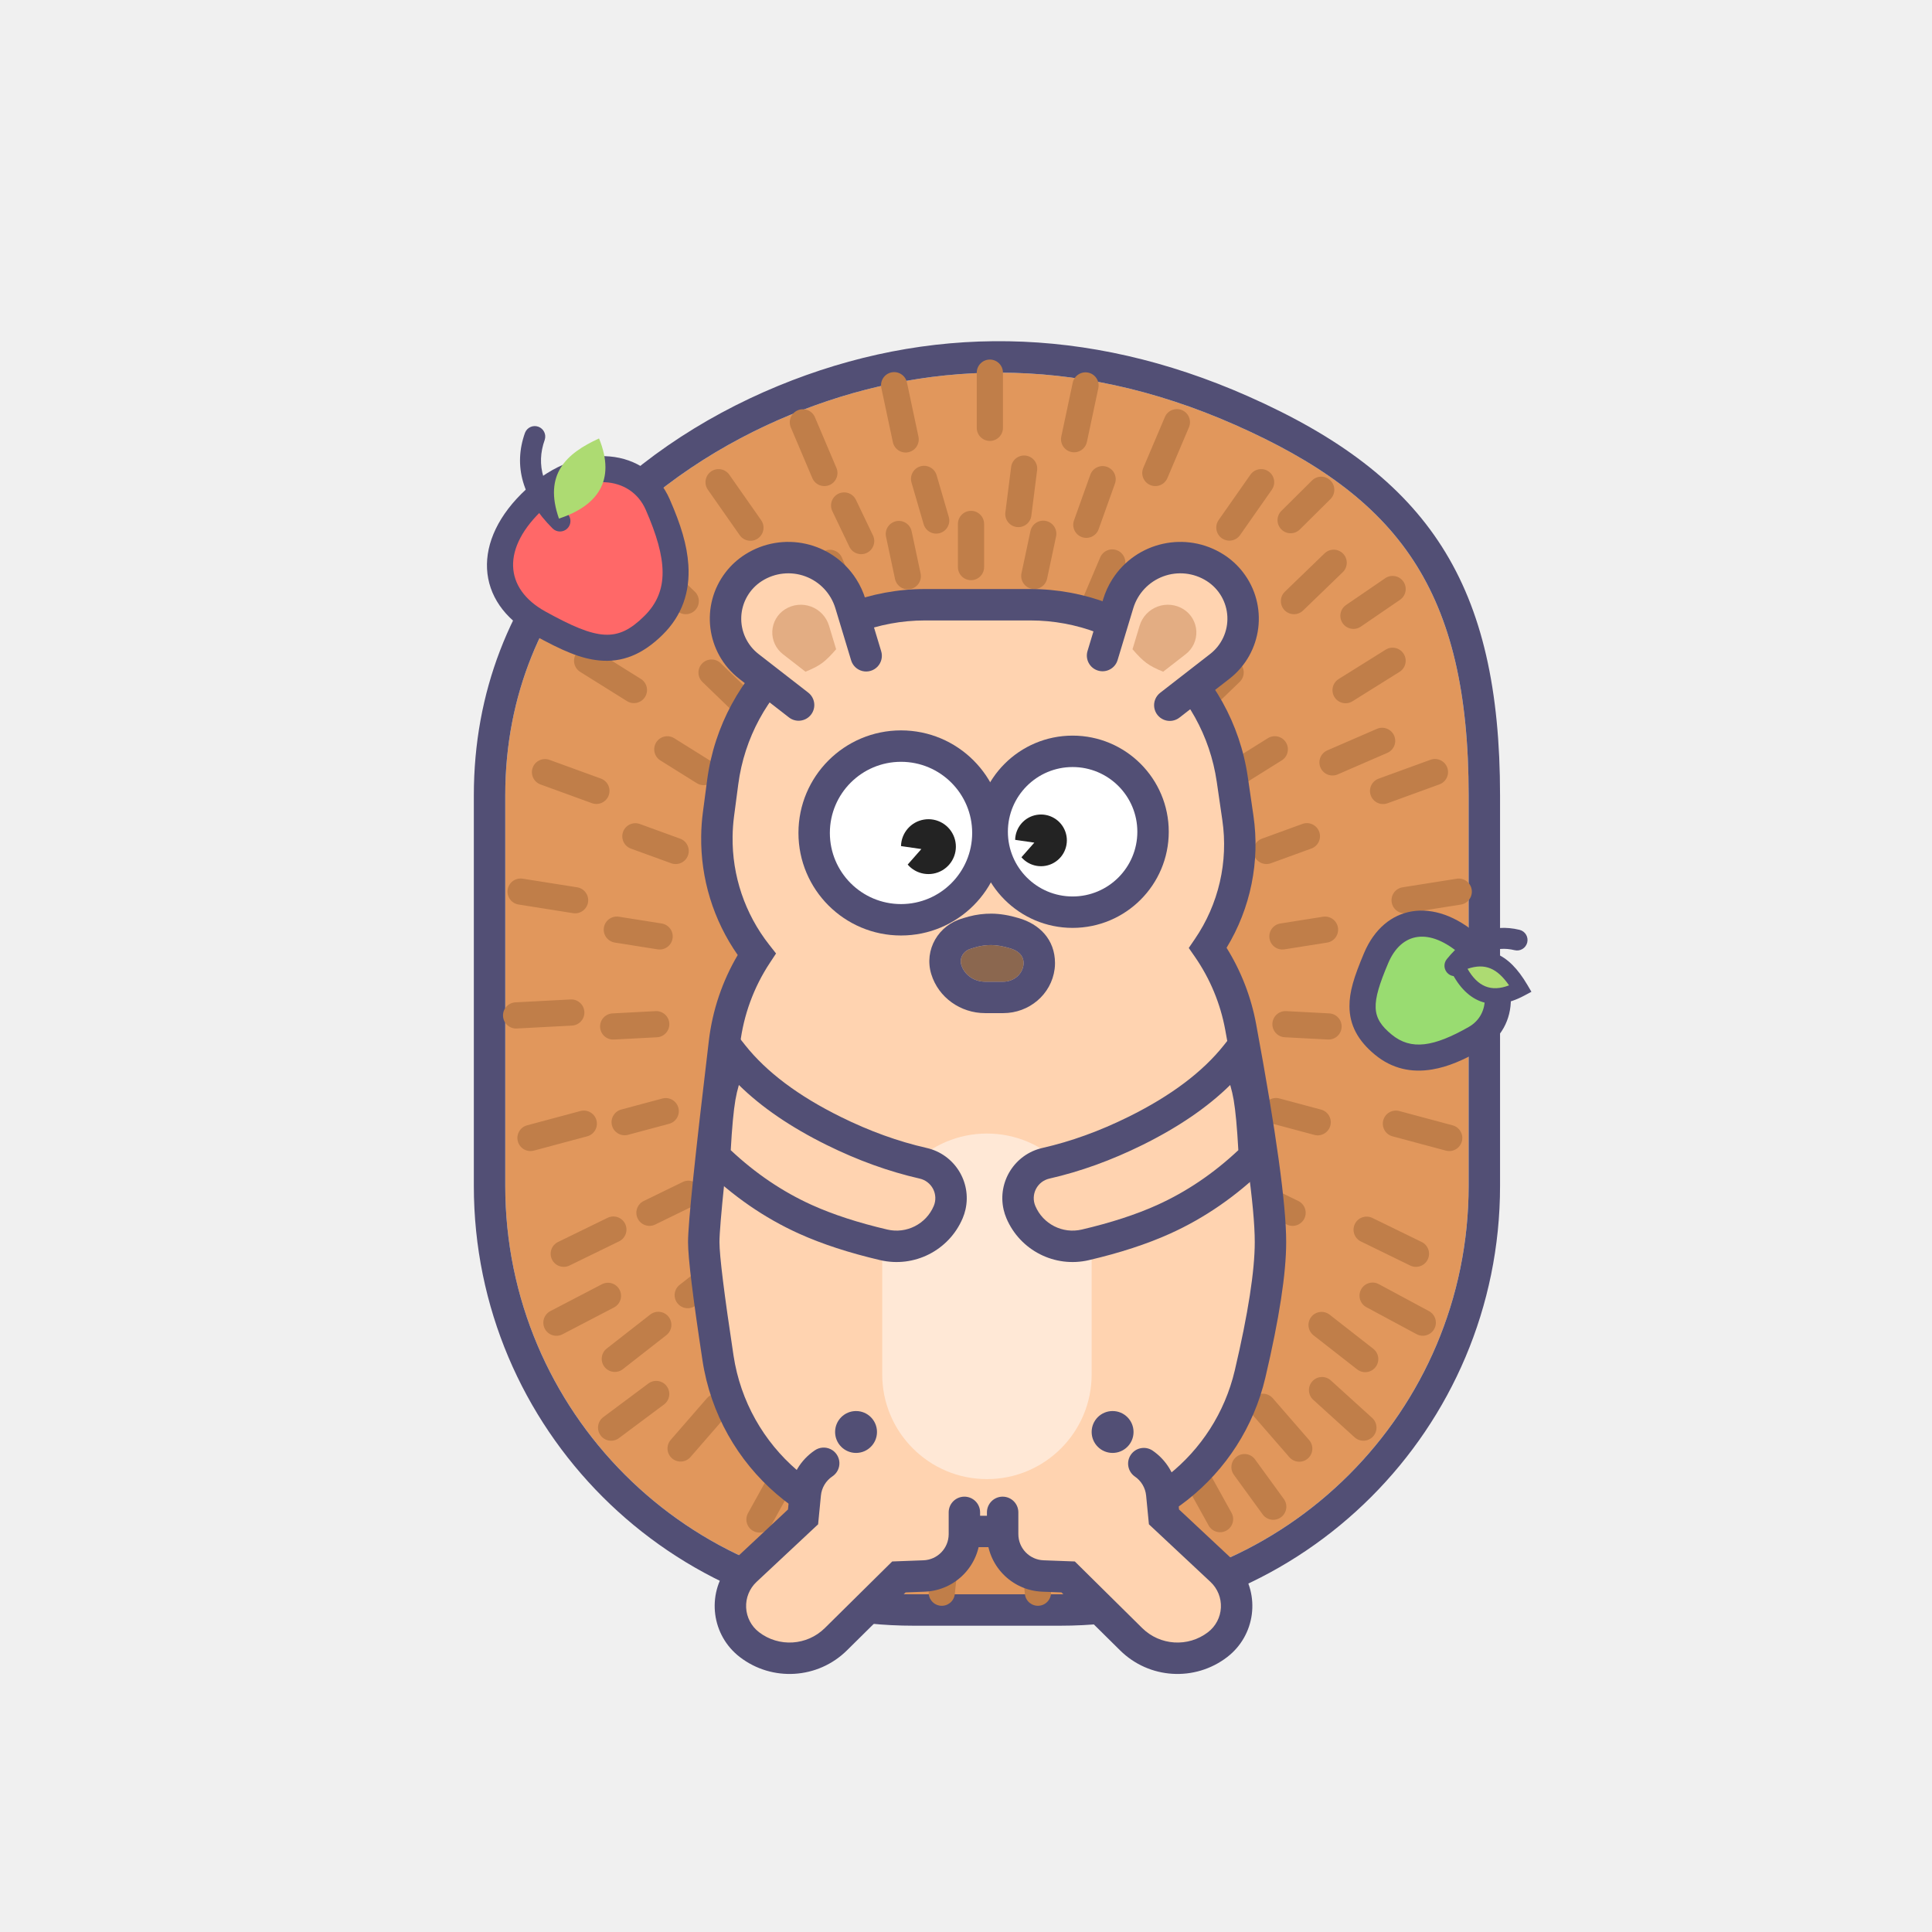
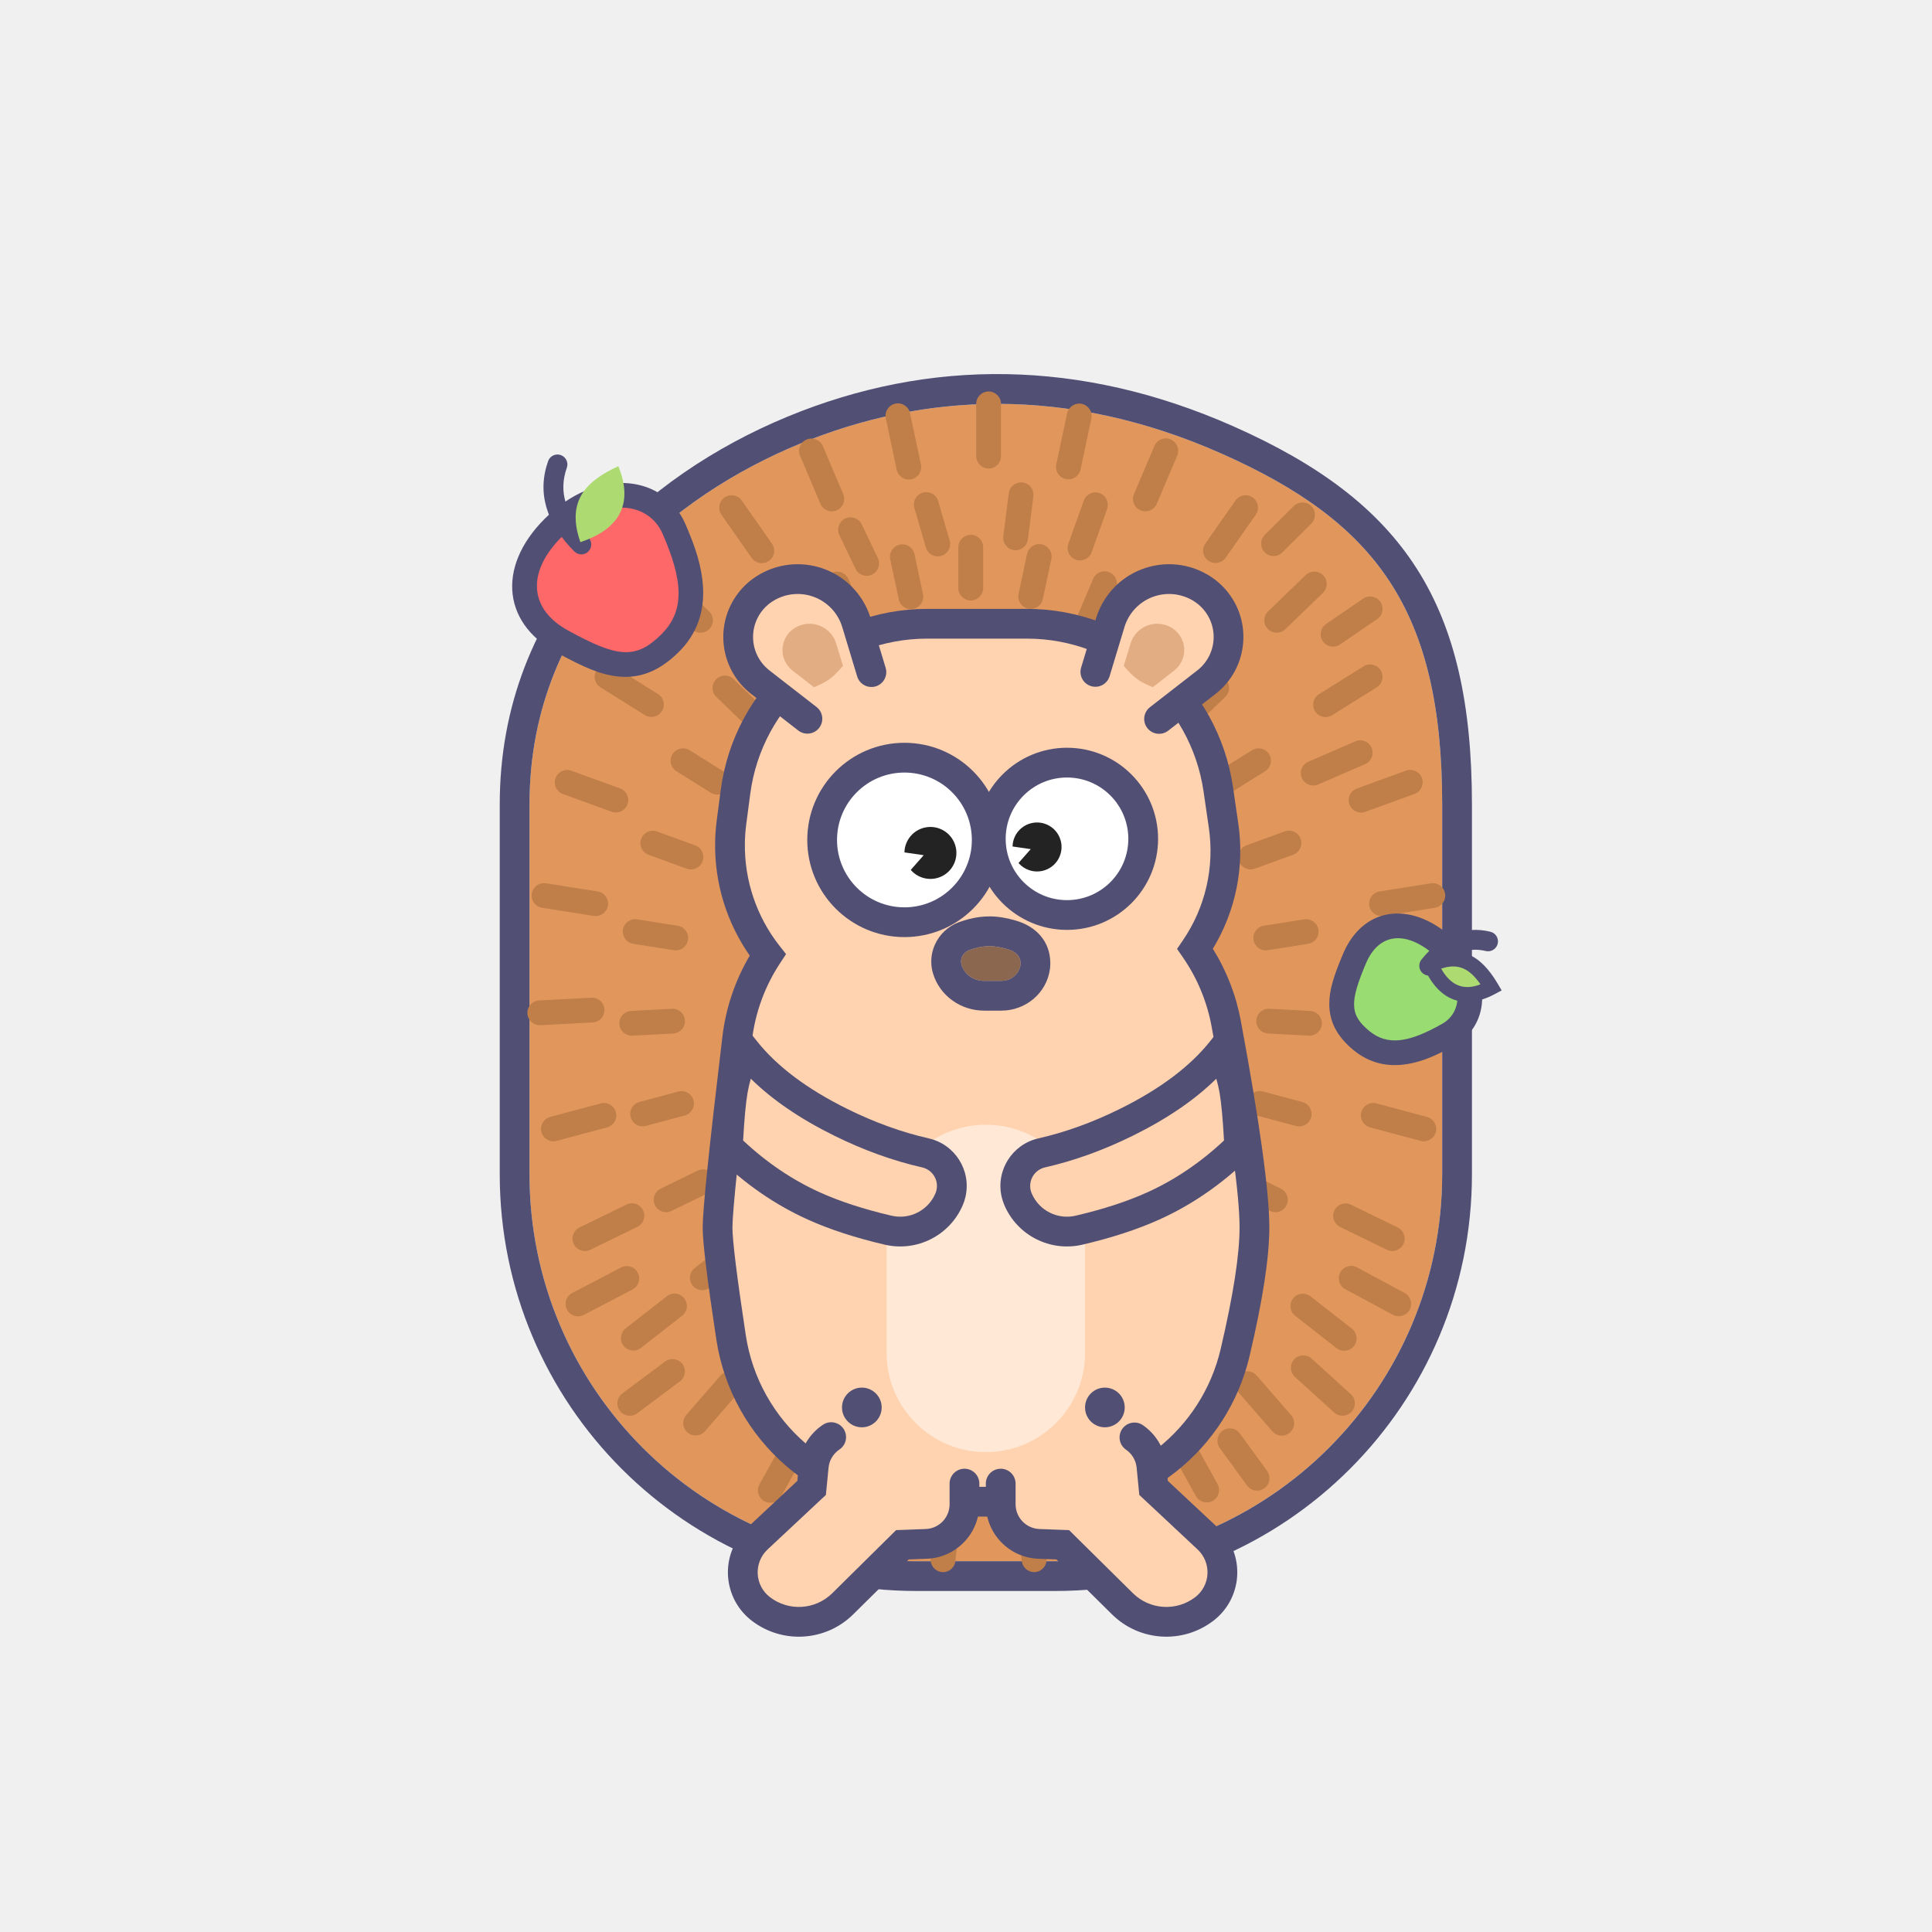
- <svg xmlns="http://www.w3.org/2000/svg" width="800px" height="800px" viewBox="51.2 51.2 921.6 921.6" class="icon" version="1.1">
+ <svg xmlns="http://www.w3.org/2000/svg" width="800px" height="800px" viewBox="25.6 25.6 972.8 972.8" class="icon" version="1.1">
  <path d="M640.382 253.88C718.291 288.348 751.766 332.503 751.766 430.627V616.898c0 107.59-87.22 194.81-194.81 194.81H487.024c-107.59 0-194.81-87.22-194.81-194.81V430.627c0-98.124 73.623-155.838 135.892-181.493s134.369-29.721 212.275 4.745z" fill="#E1975C" />
  <path d="M640.382 253.88c-77.906-34.466-150.004-30.4-212.275-4.745S292.215 332.503 292.215 430.627V616.898c0 107.59 87.22 194.81 194.81 194.81h69.932c107.59 0 194.81-87.22 194.81-194.81V430.627c0-98.124-33.475-142.279-111.384-176.747z m6.064-13.702C732.944 278.446 766.751 330 766.751 430.627V616.898c0 115.869-93.926 209.795-209.795 209.795H487.024c-115.867 0-209.795-93.926-209.795-209.795V430.627c0-49.382 17.248-92.335 48.308-127.795 25.627-29.259 59.792-52.281 96.863-67.554 71.116-29.296 147.166-29.117 224.046 4.9z" fill="#524F75" />
  <path d="M508.149 301.128v20.585a6.244 6.244 0 1 0 12.488 0v-20.585a6.244 6.244 0 0 0-12.488 0z m34.599 3.387l-4.281 20.135a6.244 6.244 0 1 0 12.216 2.595l4.281-20.135a6.244 6.244 0 1 0-12.216-2.595z m33.235 12.648l-8.042 18.946a6.244 6.244 0 1 0 11.491 4.88l8.045-18.949a6.244 6.244 0 1 0-11.494-4.878z m30.92 21.292l-11.808 16.861a6.244 6.244 0 0 0 10.228 7.163l11.808-16.861a6.241 6.241 0 1 0-10.228-7.163z m26.926 29.084l-14.808 14.299a6.244 6.244 0 0 0 8.674 8.984l14.806-14.299a6.244 6.244 0 1 0-8.672-8.984z m22.241 35.748l-17.458 10.909a6.246 6.246 0 0 0 6.619 10.59l17.455-10.909a6.244 6.244 0 0 0-6.616-10.59z m16.424 40.935l-19.346 7.041a6.244 6.244 0 0 0 4.273 11.734l19.341-7.038a6.244 6.244 0 0 0-4.268-11.736z m9.795 44.282l-20.333 3.219a6.241 6.241 0 1 0 1.951 12.333l20.333-3.219a6.241 6.241 0 1 0-1.951-12.333z m3.057 46.102l-20.555-1.079a6.244 6.244 0 1 0-0.654 12.47l20.555 1.079a6.244 6.244 0 0 0 0.654-12.47z m-3.966 45.898l-19.883-5.327a6.244 6.244 0 0 0-3.232 12.063l19.883 5.327a6.244 6.244 0 0 0 3.232-12.063z m-10.849 43.602l-18.502-9.021a6.244 6.244 0 1 0-5.475 11.222l18.499 9.024a6.244 6.244 0 1 0 5.477-11.224z m-17.218 39.924l-16.222-12.673a6.241 6.241 0 1 0-7.687 9.84l16.222 12.673a6.244 6.244 0 1 0 7.687-9.84z m-22.873 34.202l-13.502-15.537a6.244 6.244 0 0 0-9.426 8.192l13.504 15.537a6.244 6.244 0 0 0 9.423-8.192z m-27.678 27.483l-9.978-18.002a6.244 6.244 0 1 0-10.922 6.052l9.978 18.002a6.244 6.244 0 0 0 10.922-6.052z m-31.322 19.426l-6.019-19.686a6.244 6.244 0 0 0-11.941 3.651l6.019 19.686a6.244 6.244 0 1 0 11.941-3.651z m-33.517 10.437l-2.15-20.47a6.246 6.246 0 0 0-12.42 1.304l2.15 20.47a6.244 6.244 0 1 0 12.42-1.304z m-34.639 1.306l2.15-20.47a6.244 6.244 0 1 0-12.42-1.304l-2.15 20.47a6.244 6.244 0 1 0 12.42 1.304z m-33.994-8.092l6.019-19.686a6.249 6.249 0 0 0-4.146-7.797 6.249 6.249 0 0 0-7.797 4.146l-6.019 19.686a6.244 6.244 0 1 0 11.943 3.651z m-32.343-17.023l9.98-18.002a6.244 6.244 0 1 0-10.924-6.052l-9.98 18.002a6.244 6.244 0 1 0 10.924 6.052z m-29.174-25.343l13.504-15.537a6.244 6.244 0 1 0-9.426-8.192l-13.504 15.537a6.244 6.244 0 1 0 9.426 8.192z m-24.608-32.556l16.222-12.673a6.244 6.244 0 1 0-7.687-9.84l-16.222 12.673a6.244 6.244 0 1 0 7.687 9.84z m-19.431-38.54l18.502-9.024a6.244 6.244 0 1 0-5.475-11.222l-18.502 9.021a6.244 6.244 0 0 0 5.475 11.224z m-13.095-42.763l19.883-5.327a6.246 6.246 0 0 0-3.232-12.063l-19.883 5.327a6.246 6.246 0 0 0 3.232 12.063z m-6.546-45.491l20.555-1.079a6.244 6.244 0 0 0-0.652-12.47l-20.555 1.079a6.244 6.244 0 1 0 0.652 12.47z m0.455-46.24l20.333 3.219a6.241 6.241 0 1 0 1.953-12.333l-20.333-3.219a6.244 6.244 0 1 0-1.953 12.333z m7.478-44.879l19.344 7.038a6.241 6.241 0 1 0 4.271-11.734l-19.344-7.041a6.246 6.246 0 0 0-4.271 11.736z m14.076-42.081l17.458 10.909a6.244 6.244 0 0 0 6.619-10.59l-17.455-10.909a6.246 6.246 0 0 0-6.621 10.59z m20.183-37.356l14.808 14.299a6.244 6.244 0 1 0 8.674-8.984l-14.808-14.299a6.244 6.244 0 1 0-8.674 8.984z m25.373-30.902l11.808 16.861a6.244 6.244 0 1 0 10.228-7.163l-11.808-16.861a6.244 6.244 0 1 0-10.228 7.163z m29.654-23.577l8.042 18.949a6.244 6.244 0 1 0 11.494-4.88l-8.042-18.946a6.244 6.244 0 0 0-11.494 4.878z m32.518-14.93l4.278 20.135a6.244 6.244 0 1 0 12.213-2.595l-4.278-20.135a6.244 6.244 0 0 0-12.213 2.595zM517.137 228.961v26.329a6.244 6.244 0 1 0 12.488 0V228.961a6.244 6.244 0 1 0-12.488 0z m45.795 4.693L557.456 259.409a6.244 6.244 0 1 0 12.216 2.597l5.475-25.755a6.244 6.244 0 0 0-12.213-2.597z m43.925 16.496l-10.287 24.236a6.244 6.244 0 0 0 11.496 4.878l10.287-24.239a6.246 6.246 0 0 0-3.307-8.187 6.251 6.251 0 0 0-8.19 3.312z m40.763 27.553l-15.103 21.569a6.241 6.241 0 1 0 10.228 7.163l15.103-21.569a6.244 6.244 0 1 0-10.228-7.163z m35.43 37.456l-18.939 18.292a6.244 6.244 0 1 0 8.674 8.984l18.942-18.292a6.244 6.244 0 1 0-8.677-8.984z m29.129 45.95l-22.326 13.951a6.244 6.244 0 1 0 6.614 10.59l22.331-13.951a6.244 6.244 0 1 0-6.619-10.59z m21.382 52.521l-24.741 9.006a6.244 6.244 0 1 0 4.268 11.736l24.743-9.006a6.244 6.244 0 1 0-4.271-11.736z m12.605 56.727l-26.007 4.118a6.244 6.244 0 0 0 1.953 12.333l26.007-4.118a6.244 6.244 0 0 0-1.953-12.333z m3.631 58.987l-26.294-1.376a6.241 6.241 0 1 0-0.654 12.468l26.294 1.381a6.244 6.244 0 0 0 0.654-12.473z m-5.674 58.658l-25.435-6.816a6.244 6.244 0 0 0-3.232 12.063l25.435 6.816a6.244 6.244 0 0 0 3.232-12.063z m-14.746 55.656l-23.667-11.544a6.246 6.246 0 0 0-5.475 11.224l23.664 11.544a6.244 6.244 0 1 0 5.477-11.224z m-23.172 50.873l-20.747-16.209a6.244 6.244 0 1 0-7.69 9.84l20.75 16.209a6.244 6.244 0 1 0 7.687-9.84z m-30.59 43.52l-17.276-19.871a6.241 6.241 0 1 0-9.423 8.19l17.276 19.873a6.244 6.244 0 1 0 9.423-8.192z m-36.916 34.858l-12.765-23.033a6.244 6.244 0 0 0-10.922 6.054l12.765 23.03a6.244 6.244 0 0 0 10.922-6.052z m-41.669 24.509l-7.697-25.178a6.244 6.244 0 1 0-11.941 3.649l7.697 25.18a6.244 6.244 0 1 0 11.941-3.651z m-44.494 13.027l-2.752-26.187a6.246 6.246 0 0 0-12.42 1.306l2.752 26.184a6.246 6.246 0 0 0 12.42-1.304z m-45.893 1.306l2.752-26.184a6.244 6.244 0 1 0-12.42-1.306l-2.752 26.187a6.246 6.246 0 0 0 12.42 1.304z m-44.971-10.682l7.7-25.18a6.244 6.244 0 1 0-11.943-3.649l-7.697 25.178a6.244 6.244 0 1 0 11.941 3.651z m-42.688-22.106l12.765-23.03a6.244 6.244 0 0 0-10.922-6.054l-12.765 23.033a6.244 6.244 0 1 0 10.922 6.052z m-38.412-32.721l17.276-19.873a6.241 6.241 0 1 0-9.426-8.19l-17.276 19.871a6.244 6.244 0 1 0 9.426 8.192z m-32.328-41.874l20.75-16.209a6.244 6.244 0 1 0-7.687-9.84l-20.75 16.209a6.244 6.244 0 0 0 7.687 9.84z m-25.385-49.487l23.667-11.544a6.244 6.244 0 0 0-5.475-11.224l-23.667 11.544a6.244 6.244 0 0 0 5.475 11.224z m-16.991-54.819l25.435-6.816a6.244 6.244 0 0 0-3.232-12.063l-25.435 6.816a6.244 6.244 0 0 0 3.232 12.063z m-8.252-58.246l26.294-1.381a6.244 6.244 0 1 0-0.652-12.468l-26.297 1.376a6.246 6.246 0 0 0 0.654 12.473z m1.026-59.125l26.007 4.118a6.244 6.244 0 0 0 1.953-12.333l-26.007-4.118a6.244 6.244 0 1 0-1.953 12.333z m10.285-57.327l24.743 9.006a6.246 6.246 0 0 0 4.273-11.736l-24.743-9.006a6.246 6.246 0 0 0-4.273 11.736z m19.034-53.665l22.328 13.951a6.244 6.244 0 1 0 6.619-10.59l-22.328-13.951a6.244 6.244 0 0 0-6.619 10.59z m27.074-47.559l18.942 18.292a6.244 6.244 0 1 0 8.674-8.984l-18.939-18.292a6.244 6.244 0 0 0-8.677 8.984z m33.874-39.274l15.103 21.569a6.244 6.244 0 1 0 10.228-7.163l-15.103-21.569a6.244 6.244 0 1 0-10.228 7.163z m39.496-29.841l10.287 24.239a6.244 6.244 0 0 0 11.496-4.878l-10.287-24.236a6.244 6.244 0 0 0-11.496 4.875zM471.614 236.252l5.475 25.755a6.244 6.244 0 1 0 12.213-2.597L483.83 233.654a6.244 6.244 0 1 0-12.216 2.597zM671.249 303.761l14.718-14.608a6.246 6.246 0 0 0-8.796-8.864l-14.721 14.608a6.244 6.244 0 1 0 8.799 8.864zM700.344 350.106l18.679-12.775a6.236 6.236 0 0 0 1.628-8.679 6.241 6.241 0 0 0-8.679-1.628l-18.679 12.773a6.244 6.244 0 1 0 7.051 10.31zM689.317 420.609l23.674-10.277a6.244 6.244 0 1 0-4.973-11.456l-23.677 10.277a6.244 6.244 0 1 0 4.975 11.456zM677.638 718.928l19.736 17.9a6.241 6.241 0 0 0 8.819-0.432 6.241 6.241 0 0 0-0.43-8.819l-19.736-17.898a6.241 6.241 0 1 0-8.389 9.248zM703.001 674.756l23.937 12.872a6.241 6.241 0 1 0 5.912-10.997l-23.937-12.877a6.244 6.244 0 0 0-5.912 11.002zM639.77 754.693l13.762 18.929a6.244 6.244 0 0 0 10.103-7.34l-13.762-18.929a6.244 6.244 0 0 0-10.103 7.34zM360.488 711.153l-21.511 16.052c-2.762 2.063-3.332 5.977-1.271 8.739s5.977 3.332 8.739 1.271l21.511-16.052c2.762-2.063 3.332-5.977 1.271-8.739s-5.977-3.332-8.739-1.271zM338.315 663.809l-24.569 12.802a6.244 6.244 0 1 0 5.772 11.074l24.569-12.802a6.244 6.244 0 1 0-5.772-11.074zM575.323 303.504l7.747-21.676a6.244 6.244 0 0 0-11.759-4.203l-7.745 21.676a6.244 6.244 0 1 0 11.756 4.203zM543.17 297.192l2.752-21.676a6.244 6.244 0 1 0-12.39-1.568l-2.752 21.676a6.244 6.244 0 1 0 12.39 1.568zM503.756 297.677L498.014 277.979a6.244 6.244 0 1 0-11.988 3.494l5.742 19.698a6.244 6.244 0 1 0 11.988-3.494zM467.681 306.718l-8.239-17.201a6.246 6.246 0 0 0-11.264 5.395l8.239 17.201a6.246 6.246 0 0 0 11.264-5.395z" fill="#C07E49" />
  <path d="M362.851 349.591c17.276-16.986 9.97-39.719 2.1-57.719s-33.717-25.463-58.405-2.81-20.617 46.942 1.868 59.347c22.486 12.408 37.161 18.167 54.437 1.181z" fill="#FF6868" />
  <path d="M367.229 354.044c-9.583 9.423-19.306 13.292-30.265 12.193-8.744-0.877-17.176-4.421-31.567-12.358-27.583-15.223-29.696-44.986-3.072-69.417 25.583-23.477 57.644-19.563 68.346 4.91 5.307 12.136 8.267 21.724 8.891 31.334 0.832 12.86-2.98 24.136-12.333 33.337z m-8.756-8.906c12.096-11.891 11.114-27.076 0.757-50.76-7.031-16.079-28.822-18.739-48.46-0.714-20.55 18.857-19.169 38.338 0.659 49.279 25.093 13.846 34.257 14.768 47.044 2.198z" fill="#524F75" />
  <path d="M321.856 296.211c-11.709-11.706-15.113-23.205-10.802-35.223a4.998 4.998 0 0 0-9.403-3.377c-5.712 15.927-1.136 31.384 13.137 45.663a4.995 4.995 0 1 0 7.068-7.061z" fill="#524F75" />
  <path d="M317.835 298.586c-7.42-21.164 3.489-31.107 19.119-38.238 8.222 20.195-0.859 32.171-19.119 38.238z" fill="#ADDB72" />
  <path d="M711.068 549.516c14.219 11.714 30.835 4.383 43.82-3 12.987-7.383 16.581-27.526-2.518-44.397-19.096-16.871-37.139-11.863-44.736 6.132-7.593 17.992-10.784 29.546 3.434 41.265z" fill="#99DC71" />
  <path d="M707.097 554.334c-8.217-6.768-12.133-14.224-12.173-23.067-0.032-6.948 2.021-13.749 6.956-25.445 9.73-23.047 33.287-27.228 54.624-8.382 20.512 18.12 20.085 43.92 1.469 54.502-8.896 5.058-16.052 8.12-23.482 9.388-10.063 1.723-19.339-0.36-27.393-6.993z m44.706-13.247c10.65-6.052 10.907-21.504-3.564-34.289-15.16-13.387-28.567-11.009-34.856 3.879-8.247 19.543-8.217 25.887 1.656 34.022 9.326 7.682 20.16 5.827 36.764-3.611z" fill="#524F75" />
  <path d="M749.111 515.02c7.65-9.446 15.62-12.748 24.569-10.565a4.995 4.995 0 1 0 2.373-9.706c-12.987-3.172-24.771 1.711-34.706 13.981a4.995 4.995 0 1 0 7.765 6.289z" fill="#524F75" />
  <path d="M746.069 511.416c15.412-7.295 23.802 0.167 30.438 11.419-14.621 7.825-24.401 1.908-30.438-11.419z" fill="#ADDB72" />
  <path d="M771.05 521.236c-5.632-8.117-11.391-10.757-19.808-7.897 4.853 8.467 11.189 11.192 19.808 7.897z m-26.587-13.207c15.67-7.415 26.352-2.22 35.273 12.902l1.983 3.364-3.442 1.843c-15.785 8.442-28.26 3.065-35.623-13.18l-1.521-3.357 3.329-1.573z" fill="#524F75" />
  <path d="M627.357 503.361a87.4 87.4 0 0 0 14.326-62.054l-2.657-18.27C632.055 375.166 591.013 339.668 542.638 339.668H492.507c-48.875 0-90.179 36.217-96.571 84.672L393.93 439.571a89.553 89.553 0 0 0-0.762 10.567 89.11 89.11 0 0 0 18.994 56.265 97.09 97.09 0 0 0-15.38 42.041c-6.586 55.064-9.88 86.82-9.88 95.264 0 7.003 2.263 25.415 6.791 55.244C400.923 746.556 441.849 781.737 489.996 781.737h62.694c45.211 0 84.478-31.11 94.82-75.122 6.486-27.591 9.728-48.56 9.728-62.909 0-17.346-4.738-51.57-14.214-102.675a97.193 97.193 0 0 0-15.667-37.671z" fill="#FFD3B0" />
  <path d="M636.296 503.318a104.68 104.68 0 0 1 14.094 36.347c9.561 51.557 14.341 86.086 14.341 104.041 0 15.043-3.319 36.517-9.925 64.622-11.139 47.396-53.428 80.901-102.115 80.901H489.996c-51.854 0-95.926-37.888-103.709-89.155-4.596-30.273-6.876-48.825-6.876-56.365 0-8.896 3.287-40.6 9.933-96.154a104.615 104.615 0 0 1 13.764-40.793 96.573 96.573 0 0 1-17.43-56.717c0.047-3.831 0.322-7.655 0.824-11.454l2.008-15.23C395.389 371.18 439.873 332.176 492.507 332.176h50.131c52.094 0 96.298 38.233 103.804 89.782l2.66 18.27a94.882 94.882 0 0 1-12.805 63.091z m-15.128-4.181a79.889 79.889 0 0 0 13.102-56.752l-2.657-18.27C625.177 379.929 587.291 347.161 542.638 347.161H492.507c-45.113 0-83.244 33.432-89.14 78.161l-2.008 15.228a82.112 82.112 0 0 0-0.697 9.683 81.595 81.595 0 0 0 17.401 51.55l3.327 4.246-2.97 4.501a89.61 89.61 0 0 0-14.194 38.805c-6.529 54.574-9.828 86.383-9.828 94.373 0 6.464 2.248 24.738 6.708 54.117C407.774 741.768 445.552 774.244 489.996 774.244h62.694c41.732 0 77.981-28.717 87.527-69.342 6.361-27.079 9.526-47.544 9.526-61.195 0-16.731-4.698-50.653-14.091-101.309a89.625 89.625 0 0 0-14.456-34.771l-2.932-4.233 2.905-4.256z" fill="#524F75" />
  <path d="M521.988 591.922c27.588 0 49.951 22.363 49.951 49.951v64.937c0 27.588-22.363 49.951-49.951 49.951s-49.951-22.363-49.951-49.951v-64.937c0-27.588 22.363-49.951 49.951-49.951z" fill="#FFE8D6" />
  <path d="M444.049 749.268a19.938 19.938 0 0 0-8.716 14.633l-1.059 10.882-27.303 25.538a23.232 23.232 0 0 0 1.731 35.403 31.434 31.434 0 0 0 41.235-2.585l30.053-29.711 12.006-0.447a19.98 19.98 0 0 0 19.236-19.966v-10.472" fill="#FFD3B0" />
  <path d="M401.853 794.849c-1.231 1.151-2.363 2.4-3.389 3.736-10.33 13.467-7.787 32.753 5.677 43.083a38.929 38.929 0 0 0 51.063-3.204l27.98-27.658 9.091-0.34c14.766-0.552 26.449-12.68 26.449-27.453v-10.472a7.493 7.493 0 0 0-14.985 0v10.472a12.488 12.488 0 0 1-12.023 12.478l-14.92 0.557-32.126 31.761a23.944 23.944 0 0 1-31.407 1.971 15.742 15.742 0 0 1-1.174-23.987l29.366-27.471 1.334-13.697a12.448 12.448 0 0 1 5.452-9.149 7.493 7.493 0 1 0-8.384-12.42 27.428 27.428 0 0 0-11.981 20.118l-0.784 8.067-25.238 23.607z" fill="#524F75" />
  <path d="M459.549 734.283m-9.99 0a9.99 9.99 0 1 0 19.98 0 9.99 9.99 0 1 0-19.98 0Z" fill="#524F75" />
  <path d="M581.929 734.283m-9.99 0a9.99 9.99 0 1 0 19.98 0 9.99 9.99 0 1 0-19.98 0Z" fill="#524F75" />
  <path d="M596.662 749.268a19.938 19.938 0 0 1 8.716 14.633l1.059 10.882 27.303 25.538c0.929 0.872 1.788 1.818 2.562 2.827 7.81 10.18 5.887 24.766-4.293 32.576a31.434 31.434 0 0 1-41.235-2.585l-30.053-29.711-12.008-0.447a19.98 19.98 0 0 1-19.236-19.966v-10.472" fill="#FFD3B0" />
  <path d="M638.861 794.849c1.229 1.151 2.36 2.4 3.387 3.736 10.33 13.467 7.787 32.753-5.674 43.083-15.435 11.836-37.234 10.47-51.063-3.204l-27.98-27.658-9.094-0.34c-14.763-0.552-26.449-12.68-26.449-27.453v-10.472a7.493 7.493 0 0 1 14.985 0v10.472a12.488 12.488 0 0 0 12.023 12.478l14.92 0.557 32.126 31.761a23.944 23.944 0 0 0 31.407 1.971 15.74 15.74 0 0 0 1.171-23.987l-29.366-27.471-1.331-13.697a12.443 12.443 0 0 0-5.455-9.149 7.495 7.495 0 0 1 8.384-12.42 27.418 27.418 0 0 1 11.981 20.118l0.784 8.067 25.243 23.607z" fill="#524F75" />
  <path d="M400.826 554.459c10.857 13.672 26.874 25.742 48.051 36.21 14.299 7.068 28.535 12.216 42.708 15.44a17.058 17.058 0 0 1 11.921 23.307 26.774 26.774 0 0 1-30.735 15.605c-14.378-3.364-26.846-7.43-37.401-12.201-15.667-7.083-30.086-17.058-43.258-29.928 0.629-12.76 1.461-22.183 2.498-28.26 1.039-6.087 3.109-12.807 6.216-20.173z" fill="#FFD3B0" />
  <path d="M402 575.888c-0.884 5.185-1.631 13.205-2.223 23.967 11.891 11.149 24.778 19.853 38.685 26.139 10.08 4.556 22.088 8.474 36.017 11.729a19.281 19.281 0 0 0 22.133-11.237 9.573 9.573 0 0 0-6.688-13.072c-14.763-3.357-29.554-8.702-44.369-16.027-17.101-8.454-31.08-17.985-41.904-28.635a65.451 65.451 0 0 0-1.651 7.136z m4.693-26.09c10.11 12.728 25.253 24.141 45.503 34.152 13.782 6.816 27.463 11.761 41.05 14.848 13.225 3.007 21.509 16.167 18.502 29.391a24.416 24.416 0 0 1-1.344 4.153 34.262 34.262 0 0 1-39.337 19.97c-14.828-3.467-27.753-7.682-38.78-12.668-16.479-7.448-31.622-17.925-45.408-31.397l-2.413-2.355 0.165-3.372c0.644-13.037 1.499-22.713 2.595-29.152 1.141-6.691 3.379-13.956 6.696-21.824l4.91-11.644 7.86 9.895z" fill="#524F75" />
  <path d="M641.017 554.459c-10.859 13.672-26.874 25.742-48.051 36.21-14.301 7.068-28.535 12.216-42.711 15.44a17.058 17.058 0 0 0-11.921 23.307 26.774 26.774 0 0 0 30.735 15.605c14.378-3.364 26.846-7.43 37.401-12.201 15.665-7.083 30.086-17.058 43.258-29.928-0.629-12.76-1.461-22.183-2.498-28.26-1.039-6.087-3.109-12.807-6.214-20.173z" fill="#FFD3B0" />
  <path d="M639.688 575.888c0.884 5.185 1.631 13.205 2.223 23.967-11.888 11.149-24.778 19.853-38.682 26.139-10.08 4.556-22.088 8.474-36.02 11.729a19.276 19.276 0 0 1-22.131-11.237 9.568 9.568 0 0 1 6.688-13.072c14.761-3.357 29.554-8.702 44.369-16.027 17.101-8.454 31.08-17.985 41.904-28.635 0.714 2.495 1.266 4.875 1.648 7.136z m-4.695-26.09c-10.108 12.728-25.253 24.141-45.503 34.152-13.782 6.816-27.463 11.761-41.05 14.848-13.225 3.007-21.506 16.167-18.502 29.391 0.325 1.419 0.774 2.81 1.344 4.153a34.262 34.262 0 0 0 39.337 19.97c14.828-3.467 27.753-7.682 38.78-12.668 16.479-7.448 31.622-17.925 45.408-31.397l2.415-2.355-0.165-3.372c-0.644-13.037-1.499-22.713-2.595-29.152-1.141-6.691-3.379-13.956-6.698-21.824l-4.91-11.644-7.86 9.895z" fill="#524F75" />
  <path d="M524.051 502.01c2.58 0.02 5.562 0.534 8.941 1.541 3.512 1.012 6.479 3.149 6.479 7.096 0 0.285-0.02 0.569-0.052 0.852-0.584 4.561-4.733 7.995-9.651 7.995h-8.637c-5.272 0-9.91-3.262-11.366-7.995-1.024-3.327 1.039-6.793 4.596-7.752 0.984-0.265 4.665-1.773 9.691-1.736z" fill="#8B674F" />
  <path d="M524.051 502.01c-5.025-0.037-8.706 1.471-9.693 1.736-3.559 0.959-5.62 4.426-4.596 7.752 1.456 4.735 6.094 7.995 11.366 7.995h8.637c4.92 0 9.066-3.434 9.651-7.995 0.035-0.282 0.052-0.567 0.052-0.852 0-3.946-2.967-6.084-6.479-7.096-3.377-1.009-6.359-1.524-8.939-1.541z m13.085-12.86c9.825 2.827 17.321 10.158 17.321 21.497 0 0.924-0.057 1.846-0.175 2.76-1.573 12.233-12.238 21.072-24.514 21.072h-8.637c-11.716 0-22.258-7.415-25.69-18.577-3.582-11.641 3.467-23.517 15.028-26.626-0.539 0.145 1.441-0.49 2.892-0.872a40.96 40.96 0 0 1 10.804-1.379c4.121 0.03 8.467 0.779 12.97 2.125z" fill="#524F75" />
  <path d="M524.493 447.963a38.363 38.363 0 1 0 76.725 0 38.363 38.363 0 1 0-76.725 0Z" fill="#FFFFFF" />
  <path d="M562.855 493.818C537.525 493.818 516.993 473.288 516.993 447.963 516.993 422.635 537.528 402.107 562.855 402.107s45.863 20.53 45.863 45.855c0.002 25.325-20.532 45.855-45.863 45.855z m0-14.985c17.053 0 30.877-13.822 30.877-30.87S579.909 417.093 562.855 417.093 531.978 430.914 531.978 447.963s13.824 30.87 30.877 30.87z" fill="#524F75" />
  <path d="M538.444 460.131a12.333 12.333 0 1 0-2.997-8.309l9.144 1.329-6.146 6.981z" fill="#232323" />
  <path d="M439.576 448.527a41.427 41.427 0 1 0 82.854 0 41.427 41.427 0 1 0-82.854 0Z" fill="#FFFFFF" />
  <path d="M481.003 497.447c-27.021 0-48.927-21.901-48.927-48.92C432.076 421.511 453.982 399.61 481.003 399.61c27.021 0 48.927 21.901 48.927 48.917 0 27.019-21.906 48.92-48.927 48.92z m0-14.985c18.747 0 33.942-15.193 33.942-33.934S499.749 414.595 481.003 414.595 447.061 429.788 447.061 448.527s15.195 33.934 33.942 33.934z" fill="#524F75" />
  <path d="M484.18 463.617a13.085 13.085 0 1 0-3.177-8.816l9.701 1.409-6.524 7.408z" fill="#232323" />
  <path d="M432.148 387.512l-23.729-18.434c-12.56-9.76-14.833-27.855-5.073-40.418a28.739 28.739 0 0 1 7.258-6.611c14.411-9.191 33.54-4.958 42.731 9.451a31.02 31.02 0 0 1 3.532 7.685l7.475 24.728" fill="#FFD3B0" />
  <path d="M436.746 381.595l-23.727-18.434a21.309 21.309 0 0 1 1.613-34.796 23.452 23.452 0 0 1 35.061 12.987l7.475 24.728a7.493 7.493 0 1 0 14.343-4.336l-7.475-24.728a38.542 38.542 0 0 0-4.386-9.546c-11.414-17.9-35.178-23.155-53.076-11.739a36.207 36.207 0 0 0-9.146 8.332c-12.298 15.83-9.436 38.63 6.394 50.928l23.727 18.437a7.493 7.493 0 0 0 9.196-11.833z" fill="#524F75" />
  <path d="M435.425 371.617l-10.779-8.377a13.087 13.087 0 0 1 0.992-21.367A14.061 14.061 0 0 1 446.654 349.659l3.397 11.234c-2.463 2.9-4.653 5.068-6.574 6.509-1.918 1.441-4.603 2.847-8.052 4.216z" fill="#E3AD83" />
  <path d="M609.33 387.512l23.729-18.434c12.56-9.76 14.831-27.855 5.073-40.418a28.819 28.819 0 0 0-7.255-6.611c-14.411-9.191-33.542-4.958-42.731 9.451a31.02 31.02 0 0 0-3.532 7.685l-7.473 24.728" fill="#FFD3B0" />
  <path d="M604.734 381.595l23.727-18.434a21.307 21.307 0 0 0-1.616-34.796 23.452 23.452 0 0 0-35.061 12.987l-7.475 24.728a7.488 7.488 0 0 1-9.338 5.003 7.488 7.488 0 0 1-5.003-9.338l7.473-24.728a38.452 38.452 0 0 1 4.386-9.546c11.414-17.9 35.178-23.155 53.078-11.739a36.24 36.24 0 0 1 9.144 8.332c12.298 15.83 9.436 38.63-6.394 50.928l-23.729 18.437a7.493 7.493 0 1 1-9.191-11.833z" fill="#524F75" />
  <path d="M606.051 371.617l10.779-8.377a13.087 13.087 0 0 0-0.989-21.367A14.059 14.059 0 0 0 594.822 349.659l-3.394 11.234c2.463 2.9 4.653 5.068 6.574 6.509s4.601 2.847 8.05 4.216z" fill="#E3AD83" />
</svg>
